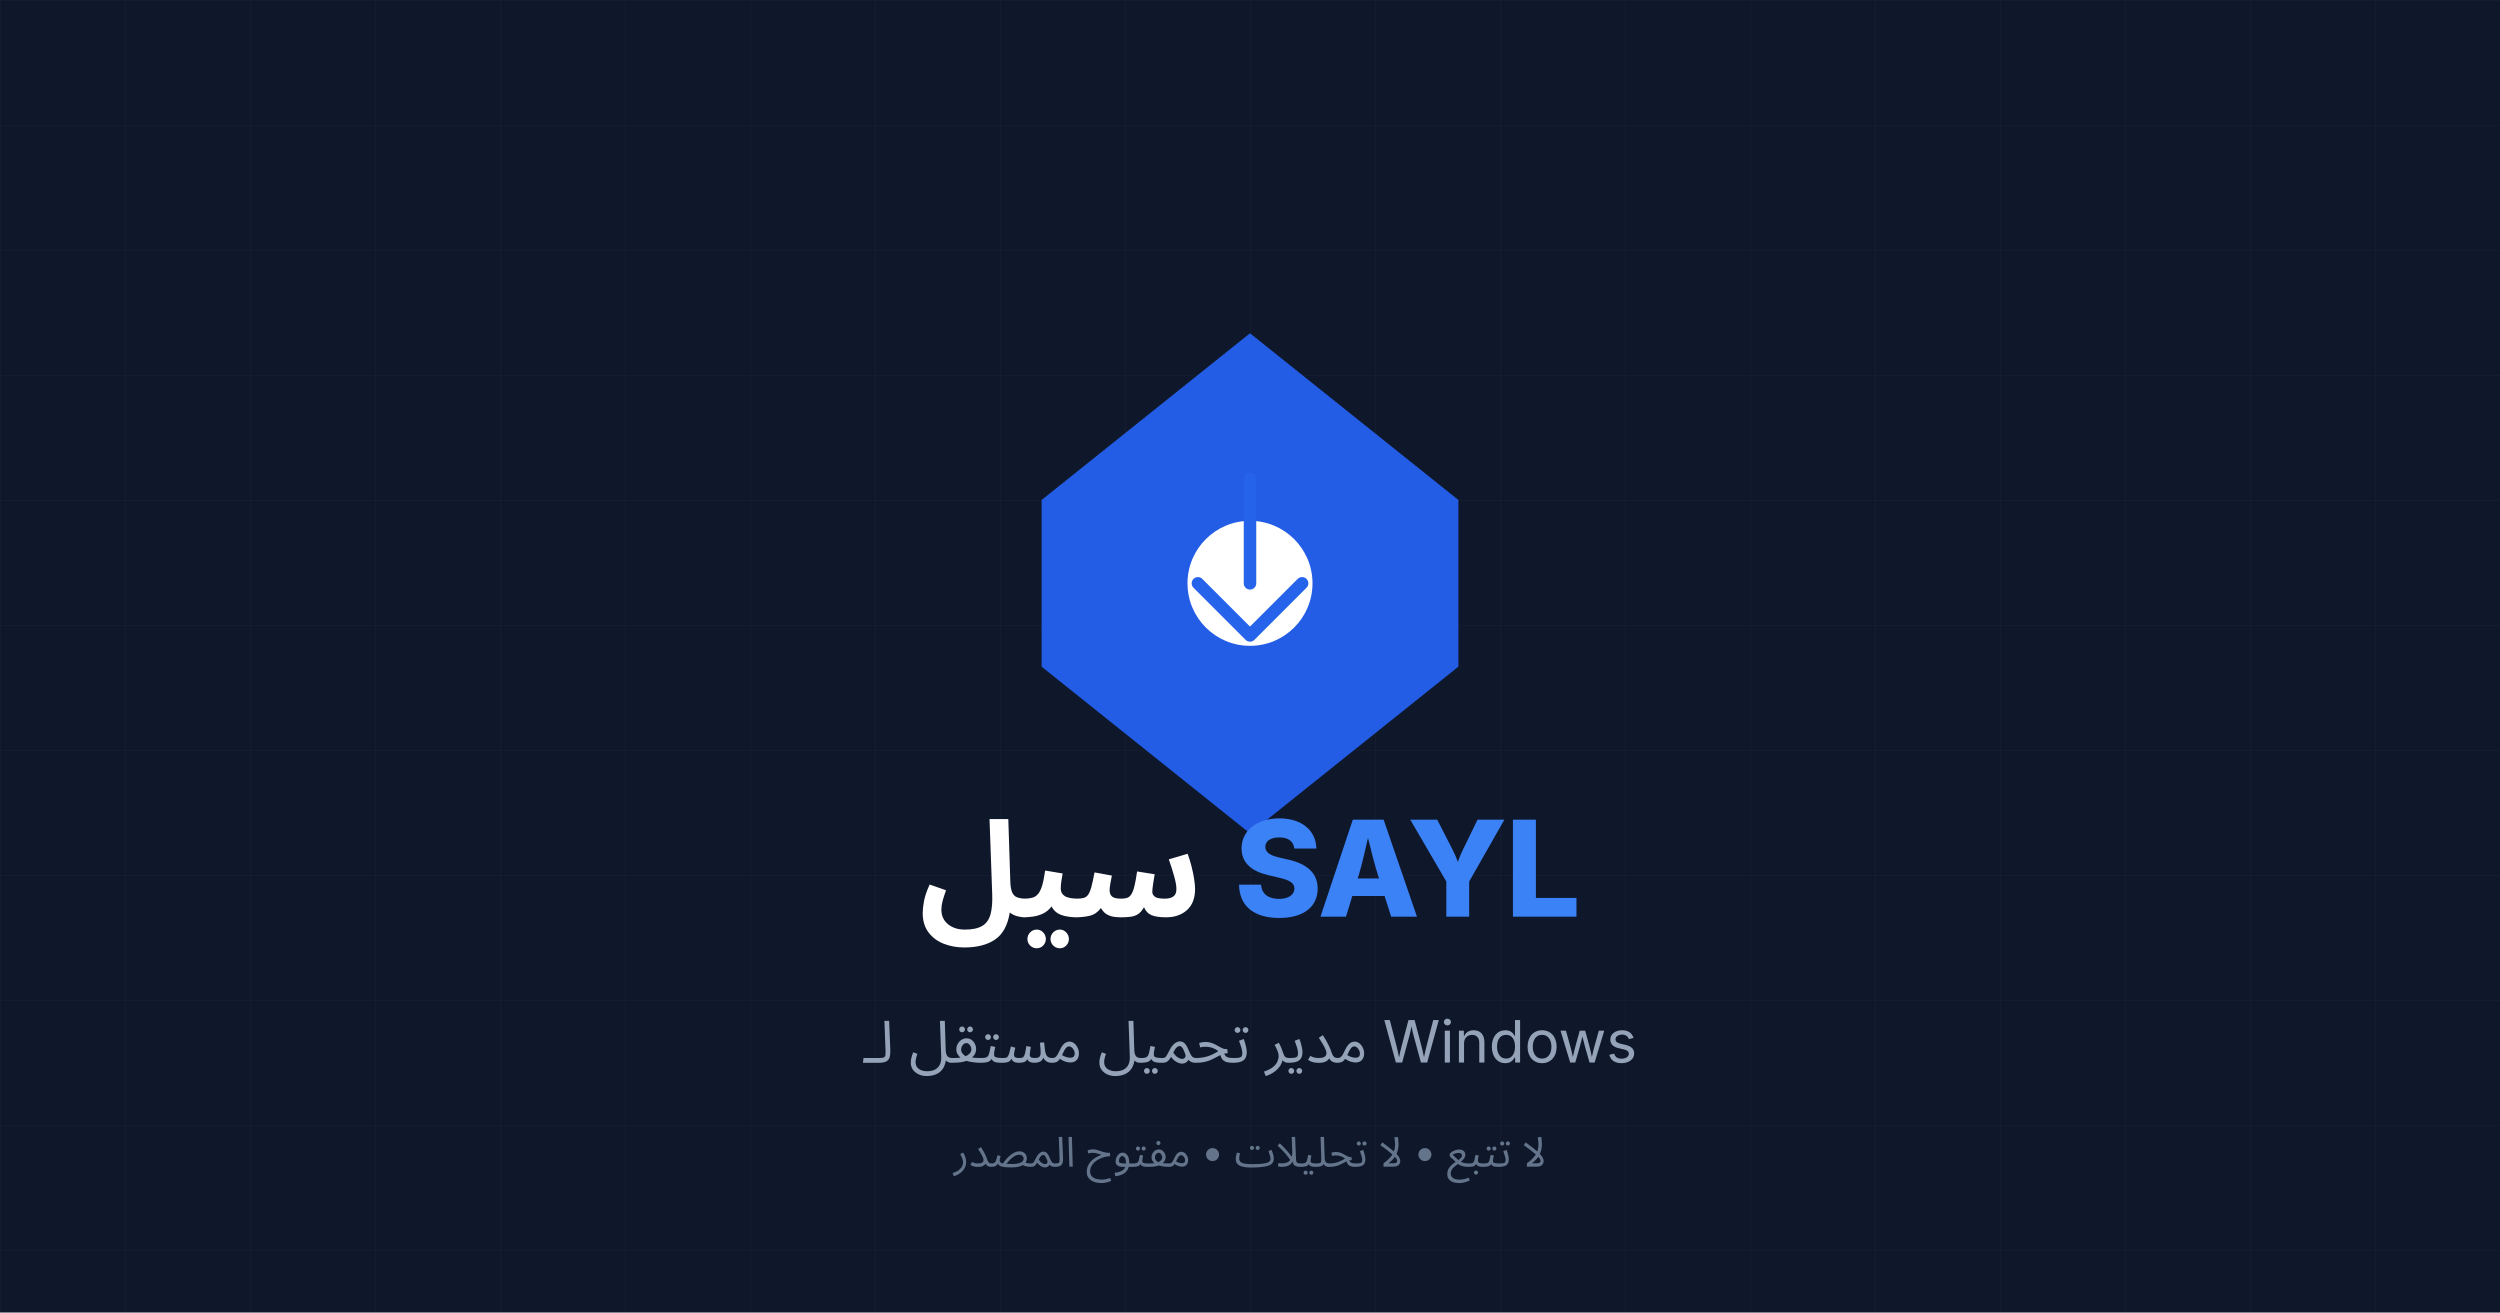
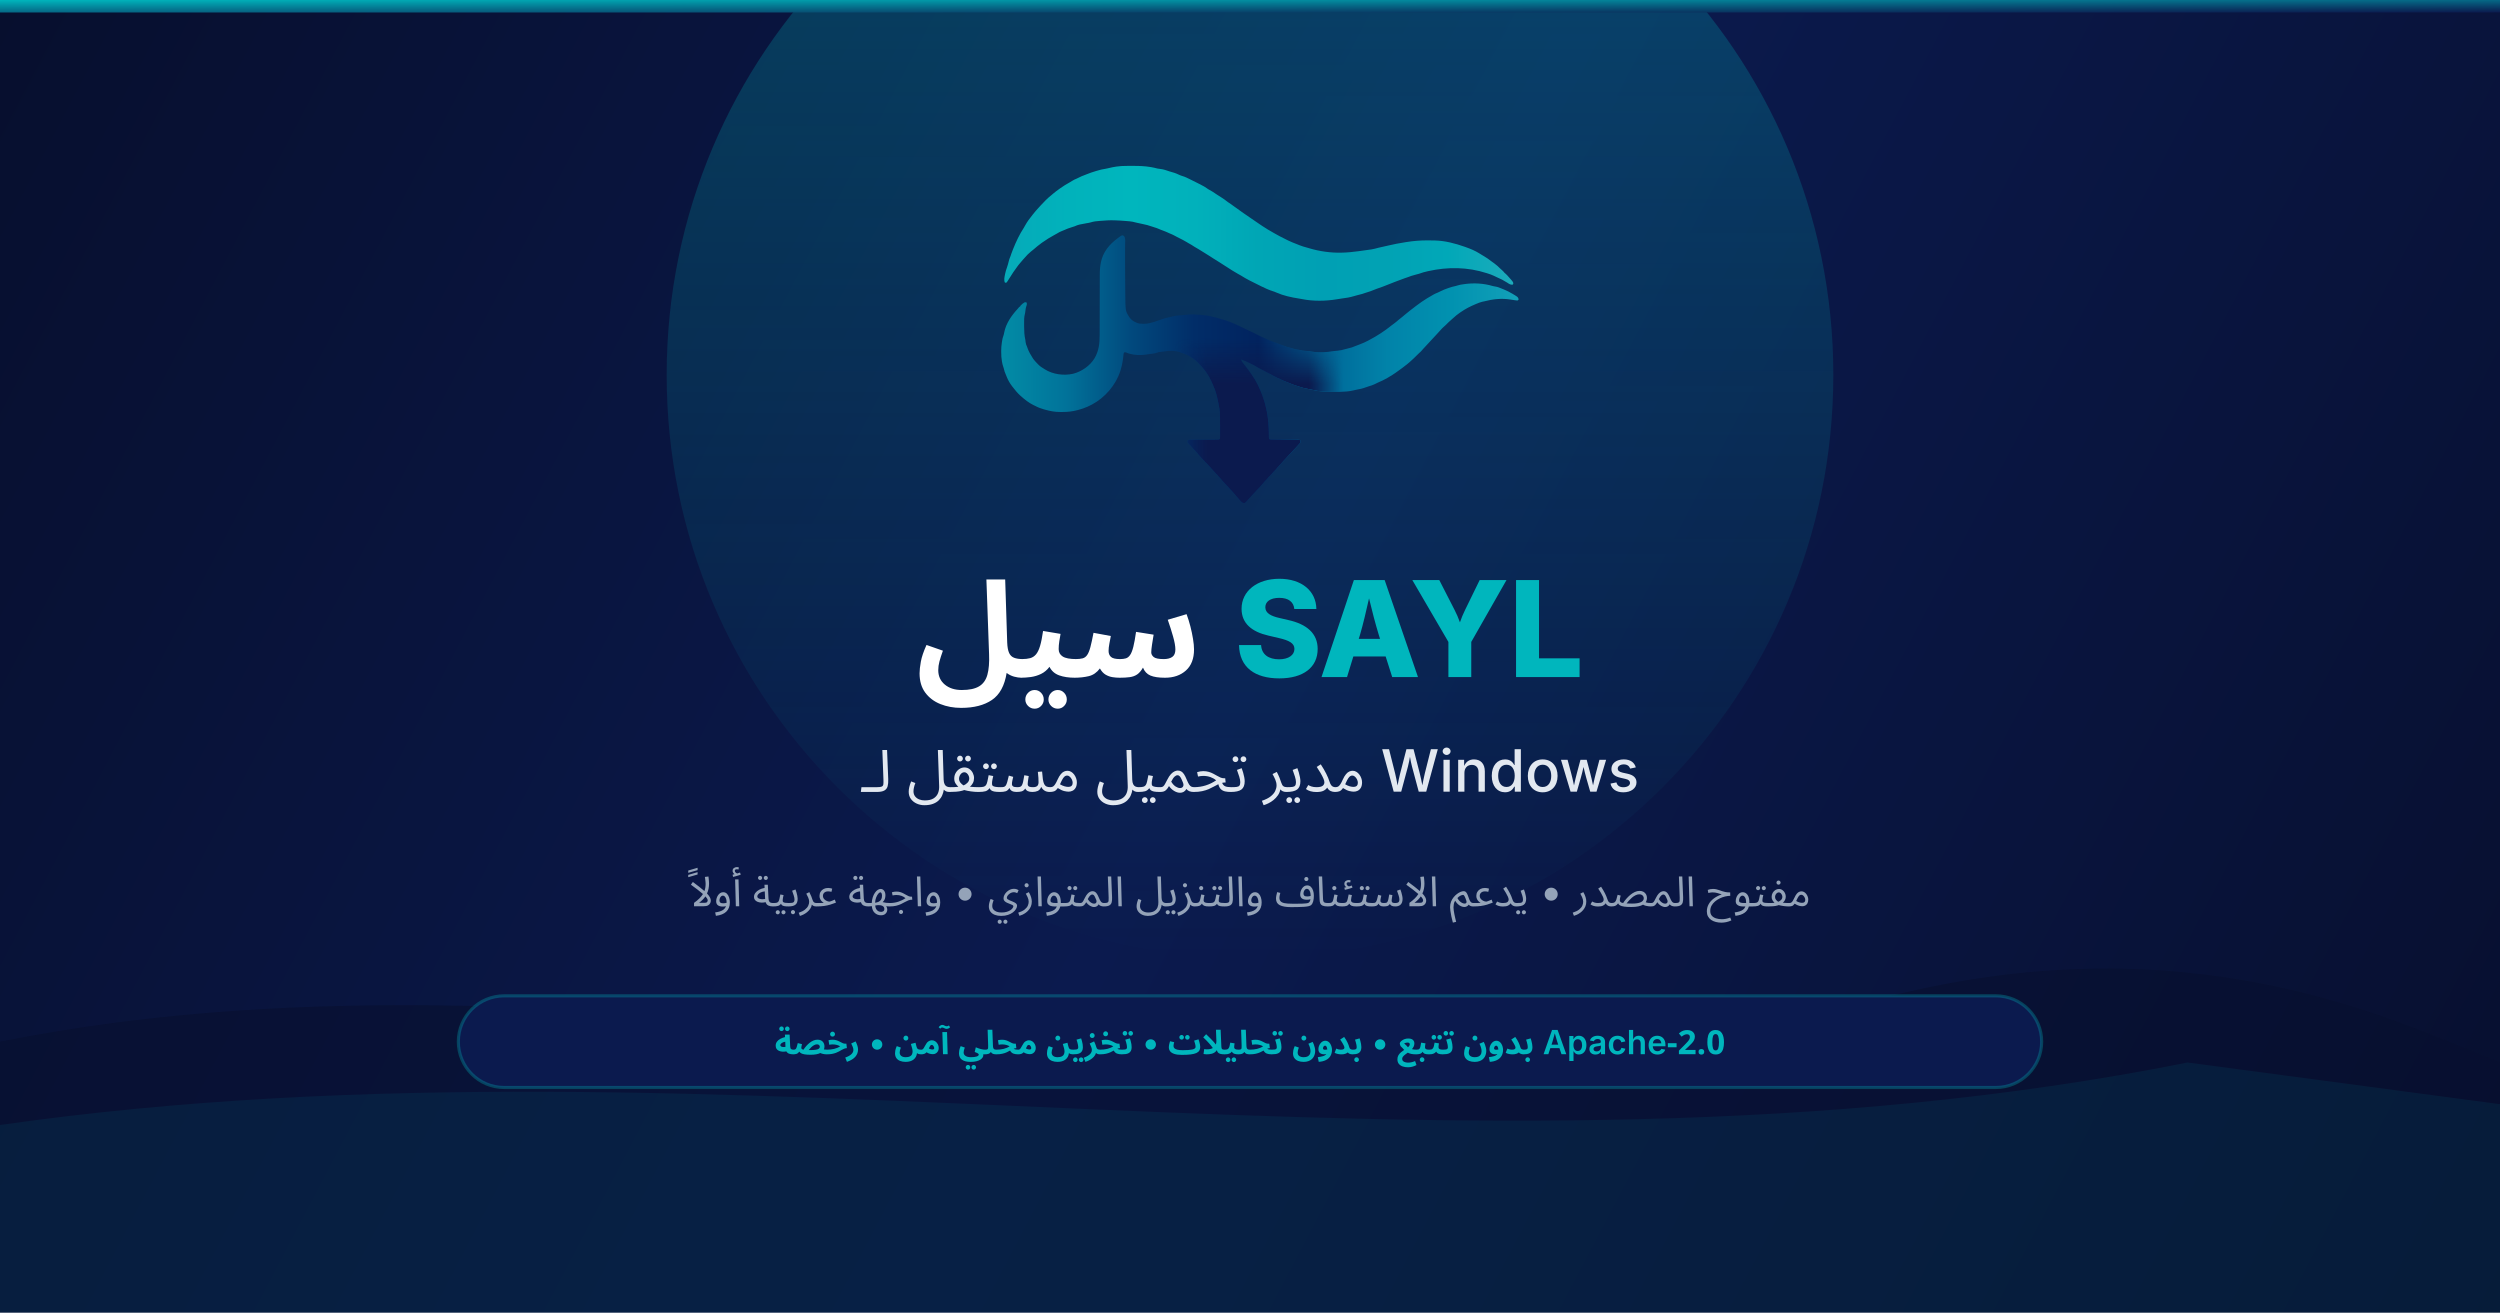
- <svg xmlns="http://www.w3.org/2000/svg" viewBox="0 0 1200 630" fill="none">
-   <rect width="1200" height="630" fill="#0f172a" />
-   <g opacity="0.05">
-     <rect x="0" y="0" width="1200" height="630" fill="url(#grid)" />
+ <svg xmlns="http://www.w3.org/2000/svg" viewBox="0 0 1200 630" width="1200" height="630">
+   <defs>
+     <linearGradient id="bg-grad" x1="0" y1="0" x2="1200" y2="630" gradientUnits="userSpaceOnUse">
+       <stop offset="0%" stop-color="#070F2E" />
+       <stop offset="50%" stop-color="#0B1A4E" />
+       <stop offset="100%" stop-color="#070F2E" />
+     </linearGradient>
+     <linearGradient id="accent-grad" x1="0" y1="0" x2="1" y2="1">
+       <stop offset="0%" stop-color="#00B6BD" />
+       <stop offset="100%" stop-color="#0B1A4E" />
+     </linearGradient>
+     <linearGradient id="glow-teal" x1="0" y1="0" x2="0" y2="1">
+       <stop offset="0%" stop-color="#00B6BD" stop-opacity="0.3" />
+       <stop offset="100%" stop-color="#00B6BD" stop-opacity="0" />
+     </linearGradient>
+     <defs>
+       <linearGradient id="gw" gradientUnits="userSpaceOnUse" x1="426" y1="0" x2="2214" y2="0">
+         <stop offset="0.000" stop-color="#06AAB9" />
+         <stop offset="0.125" stop-color="#01B2BB" />
+         <stop offset="0.250" stop-color="#00B6BD" />
+         <stop offset="0.375" stop-color="#01B1BB" />
+         <stop offset="0.500" stop-color="#00A6B5" />
+         <stop offset="0.625" stop-color="#00A0B4" />
+         <stop offset="0.750" stop-color="#01A2B4" />
+         <stop offset="0.875" stop-color="#01A8B8" />
+         <stop offset="1.000" stop-color="#1CABBB" />
+       </linearGradient>
+       <linearGradient id="gs" gradientUnits="userSpaceOnUse" x1="414" y1="0" x2="2232" y2="0">
+         <stop offset="0.000" stop-color="#028CA6" />
+         <stop offset="0.125" stop-color="#01739A" />
+         <stop offset="0.250" stop-color="#014A7E" />
+         <stop offset="0.375" stop-color="#012D68" />
+         <stop offset="0.500" stop-color="#01235F" />
+         <stop offset="0.625" stop-color="#006798" />
+         <stop offset="0.750" stop-color="#0183A9" />
+         <stop offset="0.875" stop-color="#0192B0" />
+         <stop offset="1.000" stop-color="#12A0B8" />
+       </linearGradient>
+     </defs>
+     <linearGradient id="gv" gradientUnits="userSpaceOnUse" x1="0" y1="1170" x2="0" y2="1332">
+       <stop offset="0" stop-color="#0B1A4E" stop-opacity="0" />
+       <stop offset="1" stop-color="#0B1A4E" />
+     </linearGradient>
+     <linearGradient id="gh" gradientUnits="userSpaceOnUse" x1="1020" y1="0" x2="1620" y2="0">
+       <stop offset="0" stop-color="#fff" stop-opacity="0" />
+       <stop offset=".2" stop-color="#fff" />
+       <stop offset=".8" stop-color="#fff" />
+       <stop offset="1" stop-color="#fff" stop-opacity="0" />
+     </linearGradient>
+     <mask id="mh">
+       <rect width="2412" height="3060" fill="url(#gh)" />
+     </mask>
+     <clipPath id="cw">
+       <path d="M0 0 C1.37 -0 2.75 -0.01 4.16 -0.01 C7.06 -0.02 9.95 -0.02 12.85 -0.02 C17.21 -0.02 21.57 -0.04 25.93 -0.06 C45.93 -0.1 65.5 0.73 85.26 4.04 C85.78 4.13 85.78 4.13 88.43 4.56 C95.64 5.77 102.67 7.41 109.73 9.32 C113.45 10.18 117.02 10.58 120.82 10.92 C131.47 12.07 141.39 15.79 151.49 19.21 C157.23 21.11 163.03 22.81 168.88 24.36 C174.75 26.09 180.23 28.73 185.78 31.26 C189.68 33.02 193.5 34.66 197.63 35.79 C206.99 38.5 215.71 42.78 224.38 47.17 C225.7 47.83 227.02 48.49 228.38 49.17 C240.38 55.17 240.38 55.17 244.48 57.22 C246.85 58.4 249.22 59.58 251.59 60.74 C258.4 64.08 265.11 67.58 271.76 71.23 C272.49 71.63 273.23 72.03 273.99 72.44 C277.75 74.53 281.28 76.76 284.7 79.36 C288.38 82.17 288.38 82.17 292.01 83.98 C300.87 88.41 308.99 94.21 317.21 99.73 C319.58 101.3 321.98 102.83 324.38 104.36 C325.3 104.94 326.23 105.53 327.18 106.13 C329.57 107.65 331.97 109.16 334.37 110.67 C342.69 115.94 350.5 121.49 358.18 127.68 C361.87 130.55 365.71 133 369.69 135.44 C373.65 137.98 377.33 140.86 381.07 143.71 C384.84 146.5 388.69 149.16 392.57 151.79 C397.66 155.26 402.59 158.81 407.4 162.64 C410.92 165.36 414.66 167.74 418.38 170.17 C426.4 175.41 434.28 180.77 442.01 186.42 C451.14 193.09 460.53 199.35 469.97 205.57 C473.39 207.84 476.79 210.13 480.2 212.42 C492.95 220.91 505.98 228.76 519.38 236.17 C521.57 237.39 523.76 238.62 525.94 239.85 C529.75 241.97 533.56 244.07 537.38 246.17 C538.8 246.95 540.23 247.73 541.69 248.53 C560.66 258.79 580.3 268.21 600.52 275.73 C604.29 277.13 607.98 278.67 611.7 280.23 C620.22 283.67 629.01 286.05 637.87 288.46 C640.39 289.17 642.89 289.93 645.39 290.7 C680.89 301.41 721.37 307.19 758.38 306.17 C759.23 306.15 760.09 306.14 760.96 306.13 C780.25 305.8 799.27 303.66 818.38 301.17 C819.34 301.04 820.3 300.92 821.29 300.79 C868.33 294.65 868.33 294.65 889.81 288.84 C895.08 287.46 900.42 286.39 905.75 285.26 C911.75 283.99 917.72 282.62 923.68 281.17 C944.1 276.29 964.57 272.46 985.32 269.23 C986.53 269.04 987.74 268.85 988.99 268.65 C1013.27 264.85 1037.24 262.77 1061.82 262.92 C1062.84 262.92 1063.87 262.93 1064.92 262.93 C1071.74 262.97 1078.56 263.05 1085.38 263.17 C1086.67 263.19 1087.96 263.21 1089.29 263.23 C1124.45 264.06 1160.42 273.54 1193.38 285.17 C1193.99 285.38 1193.99 285.38 1197.07 286.46 C1214.47 292.61 1230.74 299.3 1246.38 309.17 C1248.59 310.52 1250.8 311.88 1253.01 313.23 C1254.05 313.88 1255.09 314.52 1256.16 315.19 C1258.39 316.56 1260.65 317.9 1262.92 319.21 C1271.58 324.22 1279.41 329.83 1287.26 335.98 C1290.89 338.82 1294.64 341.44 1298.45 344.04 C1306.18 349.5 1312.84 355.95 1319.63 362.5 C1321.91 364.67 1324.26 366.73 1326.63 368.79 C1329.59 371.38 1331.94 374.09 1334.38 377.17 C1335.64 378.29 1336.91 379.39 1338.2 380.48 C1341.66 383.45 1344.65 386.59 1347.6 390.07 C1349.49 392.29 1351.43 394.45 1353.38 396.61 C1365.52 410.33 1365.52 410.33 1365.38 416.17 C1364.72 417.16 1364.06 418.15 1363.38 419.17 C1355.51 420.08 1350.5 416.34 1344.2 412.11 C1332.42 404.47 1319.97 397.95 1306.95 392.71 C1303.89 391.39 1301.01 389.92 1298.06 388.37 C1290.32 384.47 1282.24 381.86 1274.01 379.23 C1273.2 378.97 1272.4 378.71 1271.56 378.45 C1204.03 356.82 1135.37 355.91 1066.38 371.17 C1065.88 371.28 1065.88 371.28 1063.32 371.83 C1052.75 374.14 1042.63 377 1032.47 380.77 C1028.4 382.16 1024.4 383.14 1020.2 384.04 C1010.41 386.21 1001.25 389.73 991.9 393.24 C988.5 394.49 985.07 395.62 981.63 396.73 C974.61 399.03 967.75 401.7 960.87 404.41 C955.51 406.51 950.12 408.52 944.71 410.52 C939.59 412.47 934.51 414.51 929.42 416.56 C922.92 419.15 916.4 421.7 909.88 424.23 C908.6 424.73 907.31 425.24 905.99 425.76 C898.3 428.74 890.56 431.47 882.72 434.04 C878.63 435.42 874.72 437.02 870.76 438.73 C864.9 441.19 859.1 443.31 853.01 445.07 C850.15 445.94 847.33 446.85 844.51 447.82 C834.82 451.15 825.25 454.06 815.23 456.27 C811.69 457.1 808.28 458.07 804.82 459.17 C789.54 463.94 774.67 466.3 758.8 468.23 C753.26 468.91 747.81 469.76 742.32 470.79 C703.67 477.4 658.3 477.97 619.84 470.06 C616.26 469.34 612.72 468.73 609.12 468.18 C582.41 464 554.51 458.14 529.7 447.11 C525.03 445.04 520.46 443.13 515.55 441.73 C509.64 440.02 504.04 437.69 498.38 435.29 C497.87 435.08 497.87 435.08 495.3 434.02 C488.86 431.31 482.6 428.36 476.38 425.17 C475.24 424.59 474.09 424.02 472.91 423.43 C461.4 417.68 449.89 411.92 438.38 406.17 C437.06 405.51 435.73 404.86 434.36 404.18 C424.12 399 414.26 393.14 404.53 387.07 C401.36 385.16 398.15 383.4 394.88 381.67 C388.19 378.12 381.79 374.2 375.38 370.17 C374.66 369.71 373.93 369.26 373.19 368.79 C361.21 361.26 349.27 353.67 337.43 345.93 C336.55 345.36 335.68 344.79 334.78 344.2 C333.07 343.09 331.36 341.98 329.66 340.86 C324.73 337.64 319.74 334.56 314.69 331.55 C311.63 329.71 308.63 327.79 305.63 325.86 C304.45 325.09 303.26 324.32 302.04 323.54 C299.6 321.96 297.16 320.38 294.73 318.8 C288.85 315.01 282.96 311.26 276.94 307.69 C269.86 303.47 262.86 299.13 255.95 294.67 C250.63 291.26 245.16 288.18 239.67 285.08 C236.2 283.06 232.9 280.87 229.59 278.6 C226.26 276.44 222.77 274.6 219.25 272.76 C216.98 271.5 214.75 270.14 212.54 268.75 C208.56 266.28 204.53 264.04 200.38 261.86 C199.65 261.47 198.92 261.09 198.17 260.69 C191.83 257.37 185.42 254.18 179 251 C175.97 249.47 173.02 247.85 170.07 246.17 C164.35 242.98 158.34 240.53 152.28 238.06 C148.55 236.53 144.92 234.93 141.32 233.11 C137.3 231.13 133.32 229.66 129.07 228.23 C124.2 226.55 119.47 224.84 114.82 222.61 C109.33 220.01 103.68 218.29 97.88 216.55 C94.68 215.57 91.54 214.54 88.39 213.44 C78.26 209.89 68.37 207.15 57.79 205.2 C51.38 204.02 45.04 202.53 38.7 201.04 C37.61 200.79 36.52 200.53 35.4 200.27 C34.36 200.03 33.32 199.79 32.25 199.54 C31.23 199.3 30.22 199.07 29.17 198.82 C26.84 198.28 24.51 197.69 22.19 197.09 C14.91 195.69 7.58 195.19 0.2 194.61 C-1.42 194.48 -3.03 194.35 -4.69 194.21 C-15.81 193.34 -26.92 192.52 -38.07 192.24 C-39.77 192.19 -41.47 192.14 -43.17 192.07 C-59.1 191.48 -74.93 192.69 -90.8 193.92 C-91.87 194 -92.94 194.07 -94.05 194.16 C-104.91 194.97 -115.23 195.86 -125.65 199.24 C-130.23 200.68 -134.88 201.37 -139.62 202.11 C-147.62 203.43 -155.57 204.91 -163.49 206.67 C-164.38 206.86 -165.26 207.05 -166.17 207.24 C-172.03 208.57 -177.14 210.67 -182.62 213.17 C-185.73 214.21 -188.85 215.21 -191.99 216.17 C-202.53 219.43 -212.51 223.01 -222.48 227.73 C-225.23 228.99 -227.98 230.1 -230.8 231.17 C-235.12 232.85 -238.89 235.04 -242.81 237.48 C-246.04 239.42 -249.34 241.17 -252.68 242.92 C-268.02 251.06 -282.44 260.17 -296.62 270.17 C-297.69 270.92 -298.77 271.68 -299.88 272.46 C-309.86 279.6 -319.15 287.59 -328.49 295.55 C-331.18 297.8 -333.91 299.96 -336.68 302.11 C-344.84 308.58 -352.11 316.2 -358.85 324.12 C-361.01 326.63 -363.25 329.05 -365.49 331.48 C-376.47 343.55 -386.64 356.54 -395.62 370.17 C-396.74 371.75 -397.86 373.34 -398.99 374.92 C-401.92 379.08 -404.57 383.35 -407.16 387.74 C-409.01 390.83 -411.01 393.81 -413.04 396.79 C-415.47 400.44 -417.78 404.16 -420.1 407.88 C-421.62 410.17 -421.62 410.17 -423.62 412.17 C-425.27 412.17 -426.92 412.17 -428.62 412.17 C-433.01 403.37 -430.36 392.78 -428.49 383.48 C-428.27 382.34 -428.04 381.2 -427.81 380.02 C-426.23 372.31 -424.06 365.08 -421.23 357.73 C-418.75 350.72 -416.97 343.54 -415.15 336.34 C-413.92 331.56 -412.67 327 -410.59 322.51 C-408.84 318.67 -407.61 314.92 -406.45 310.86 C-404.84 305.66 -402.73 300.65 -400.68 295.61 C-400.25 294.53 -399.82 293.46 -399.38 292.36 C-389.14 266.96 -377.23 241.41 -362.12 218.52 C-360.52 216.02 -359.13 213.47 -357.74 210.86 C-350.4 197.24 -341.24 185.21 -331.62 173.17 C-331.05 172.46 -330.49 171.75 -329.91 171.02 C-323.45 162.87 -316.8 154.99 -309.66 147.43 C-307.21 144.81 -304.82 142.16 -302.44 139.48 C-297.38 133.84 -292.09 128.46 -286.74 123.11 C-285.83 122.18 -284.91 121.25 -283.96 120.29 C-277.83 114.14 -271.4 108.59 -264.62 103.17 C-262.53 101.38 -260.44 99.59 -258.37 97.79 C-251.38 91.87 -244.08 86.48 -236.62 81.17 C-235.54 80.4 -234.45 79.62 -233.34 78.83 C-222.41 71.14 -211.15 63.92 -199.33 57.67 C-196.16 55.91 -193.12 53.98 -190.05 52.04 C-185.59 49.27 -181.33 47.09 -176.41 45.29 C-172.71 43.8 -169.22 41.98 -165.68 40.17 C-160.44 37.52 -155.32 35.17 -149.77 33.29 C-146.32 32.06 -142.93 30.69 -139.54 29.3 C-130.02 25.41 -120.49 22.07 -110.62 19.17 C-108.73 18.58 -106.84 18 -104.96 17.41 C-93.98 14.05 -83.36 11.41 -71.97 9.84 C-67.87 9.21 -63.99 8.31 -59.99 7.23 C-53 5.39 -46 4.12 -38.87 2.98 C-37.84 2.81 -36.81 2.65 -35.75 2.47 C-23.82 0.62 -12.06 0.01 0 0 Z " transform="translate(855.6172,562.832)" />
+     </clipPath>
+     <g clip-path="url(#cw)">
+       <rect x="0" y="0" width="2412" height="3060" fill="url(#gw)" />
+     </g>
+     <clipPath id="cs">
+       <path d="M0 0 C6.47 7.14 4.12 21.78 4.08 30.67 C4.06 33.42 4.06 36.16 4.05 38.91 C4.04 42.92 4.03 46.93 4.02 50.93 C3.99 61.8 3.98 72.67 3.97 83.54 C3.97 84.67 3.97 85.81 3.97 86.98 C3.97 114.01 4.16 141.04 4.41 168.07 C4.44 171.66 4.47 175.26 4.5 178.86 C4.54 184.57 4.6 190.28 4.65 195.99 C4.67 198.08 4.69 200.17 4.71 202.26 C5.24 264.74 5.24 264.74 18 285 C18.52 285.83 19.04 286.65 19.57 287.5 C25.39 295.89 32.8 300.94 42 305 C42.79 305.38 43.59 305.77 44.4 306.16 C51.18 309.23 57.61 309.8 65 310 C65.87 310.03 66.74 310.06 67.63 310.09 C77.99 310.25 87.13 309.24 96.97 305.97 C100 305 100 305 104.69 304 C108.87 303.03 112.51 301.66 116.46 300.01 C119.8 298.68 123.2 297.71 126.64 296.71 C128.73 296.08 130.78 295.33 132.81 294.56 C141.71 291.24 150.67 288.72 159.98 286.85 C162.97 286.22 165.91 285.53 168.86 284.77 C182.18 281.43 195.14 280.02 208.83 279.21 C215.42 278.77 221.98 278.05 228.54 277.37 C242.16 276.28 255.7 277.23 269.28 278.43 C272.17 278.69 275.05 278.91 277.94 279.14 C291.01 280.24 303.32 282.7 316 286 C318.43 286.55 320.87 287.1 323.31 287.62 C328.06 288.71 332.45 290.26 337 292 C338.79 292.46 340.58 292.89 342.38 293.31 C350.76 295.33 358.86 298.19 367 301 C367.97 301.33 368.93 301.66 369.93 302 C375.94 304.1 381.81 306.54 387.69 309 C388.48 309.33 389.28 309.66 390.1 310.01 C395.17 312.15 400.09 314.51 405 317 C408 318.42 411 319.84 414 321.25 C420.07 324.11 426.08 327.03 432.06 330.06 C437.58 332.85 443.15 335.41 448.81 337.88 C456.18 341.1 463.29 344.67 470.37 348.5 C474.69 350.83 479.05 352.97 483.56 354.93 C486.33 356.14 489.07 357.4 491.81 358.66 C492.83 359.12 493.84 359.59 494.88 360.07 C496.96 361.02 499.04 361.98 501.12 362.93 C515.4 369.49 529.77 375.26 544.62 380.41 C549.4 382.07 554.15 383.79 558.88 385.62 C568.73 389.46 578.38 393.11 588.77 395.23 C592 396 592 396 596.2 397.46 C601.36 399.22 606.57 400.16 611.94 401.06 C613.8 401.39 615.66 401.71 617.53 402.04 C618.44 402.19 619.36 402.35 620.3 402.51 C622.87 402.98 625.42 403.51 627.98 404.06 C633.42 405.16 638.85 405.59 644.38 406 C651.41 406.56 658.32 407.24 665.26 408.53 C689.76 412.73 715.58 410.55 739.9 406.47 C744.69 405.74 749.49 405.37 754.31 405 C762.88 404.29 770.78 402.47 779 400 C780.93 399.51 782.87 399.03 784.81 398.56 C789.95 397.28 795.07 395.94 800.19 394.56 C801.65 394.17 803.1 393.78 804.61 393.38 C808.41 392.18 811.94 390.75 815.56 389.08 C821.29 386.55 827.24 384.51 833.12 382.36 C843.08 378.67 852.54 374.31 861.94 369.38 C862.94 368.85 863.94 368.32 864.98 367.78 C893.74 352.65 920.42 335.34 945.66 314.84 C948.14 312.89 950.68 311.07 953.25 309.25 C958.91 305.18 964.11 300.66 969.37 296.09 C974.09 292.07 978.98 288.27 983.88 284.46 C986.43 282.45 988.89 280.41 991.31 278.25 C994.66 275.3 998.08 272.57 1001.61 269.86 C1004.14 267.89 1006.6 265.86 1009.06 263.81 C1015.48 258.55 1022.11 253.59 1028.78 248.65 C1031.08 246.94 1033.37 245.23 1035.65 243.51 C1045.84 235.89 1056.22 228.75 1067 222 C1068.07 221.32 1069.14 220.63 1070.25 219.93 C1076.77 215.82 1083.45 212 1090.19 208.25 C1090.6 208.02 1090.6 208.02 1092.67 206.86 C1097.55 204.17 1102.45 201.95 1107.64 199.95 C1111.09 198.56 1114.34 196.85 1117.62 195.12 C1125.56 191.11 1133.61 187.92 1142 185 C1143.49 184.47 1144.98 183.95 1146.52 183.4 C1154.51 180.65 1162.37 178.27 1170.69 176.74 C1174 176 1174 176 1178.1 174.55 C1183.9 172.56 1189.82 171.75 1195.88 170.88 C1196.98 170.71 1198.09 170.54 1199.23 170.36 C1233.96 165.18 1269.18 167.02 1302.82 177.14 C1305.82 177.95 1308.68 178.42 1311.75 178.81 C1319.44 179.98 1326.46 183.04 1333.6 186.01 C1336 187 1338.4 187.96 1340.82 188.92 C1351.37 193.17 1361.23 198.14 1371 204 C1372.02 204.6 1373.04 205.19 1374.09 205.81 C1391.02 216.08 1391.02 216.08 1393 224 C1391.62 226.31 1391.62 226.31 1389 228 C1385.95 227.79 1383.02 227.45 1380 227 C1379.01 226.85 1378.02 226.7 1377.01 226.55 C1372.59 225.87 1368.18 225.17 1363.77 224.46 C1332.38 219.52 1301.6 222.93 1271 231 C1268.71 231.49 1266.42 231.97 1264.12 232.44 C1256.75 234.15 1249.95 237.02 1243 240 C1242.12 240.37 1241.24 240.74 1240.33 241.12 C1222.48 248.64 1205.96 256.93 1190 268 C1188.55 268.98 1187.11 269.97 1185.66 270.95 C1177.21 276.76 1169.43 282.92 1162 290 C1160.72 291.13 1159.42 292.26 1158.12 293.38 C1149.81 300.61 1141.77 308.14 1134.04 315.99 C1132.1 317.91 1130.09 319.68 1128 321.44 C1124.15 324.75 1120.83 328.4 1117.47 332.21 C1114.75 335.28 1111.98 338.3 1109.19 341.31 C1108.17 342.41 1107.15 343.52 1106.1 344.65 C1105.59 345.2 1105.59 345.2 1103 348 C1101.04 350.12 1099.08 352.25 1097.12 354.38 C1092.15 359.76 1087.15 365.13 1082.14 370.48 C1077.69 375.25 1073.27 380.06 1068.87 384.88 C1066.71 387.23 1064.53 389.57 1062.35 391.9 C1061.72 392.57 1061.09 393.24 1060.45 393.93 C1059.22 395.24 1058 396.54 1056.77 397.84 C1054.44 400.32 1052.16 402.79 1050.09 405.5 C1047.72 408.33 1045.03 410.63 1042.23 413.02 C1038.13 416.65 1034.34 420.6 1030.5 424.5 C1024.84 430.25 1019.12 435.75 1013 441 C1011.43 442.43 1009.87 443.87 1008.31 445.31 C1002.48 450.57 996.26 455.26 990 460 C987.92 461.62 985.83 463.25 983.75 464.88 C977.28 469.86 970.63 474.57 963.93 479.25 C961.69 480.82 959.45 482.4 957.22 484 C951.22 488.32 944.95 492.11 938.59 495.88 C935.72 497.57 932.89 499.31 930.06 501.06 C918.93 507.72 907.04 512.94 895.17 518.12 C891.71 519.68 888.4 521.34 885.06 523.12 C878.49 526.49 871.51 528.5 864.47 530.63 C861.06 531.67 857.76 532.79 854.44 534.06 C842.7 538.42 830.61 541.31 818.26 543.23 C814.94 543.83 811.82 544.57 808.57 545.44 C801.97 547.1 795.43 547.99 788.67 548.66 C788.04 548.72 788.04 548.72 784.88 549.04 C770.69 550.36 756.55 550.5 742.31 550.44 C740.97 550.44 739.62 550.43 738.23 550.43 C713.03 550.36 688.08 549.43 663.57 542.93 C659.8 541.95 656.03 541.24 652.19 540.56 C639.79 538.3 627.31 535.55 615.55 530.96 C612.65 529.87 609.72 529 606.75 528.12 C599.31 525.87 592.19 522.95 585 520 C582.44 518.98 579.88 517.96 577.31 516.94 C572.72 515.1 568.14 513.25 563.56 511.38 C562.68 511.01 561.79 510.65 560.88 510.27 C557.19 508.64 553.61 506.81 550 505 C547.15 503.69 544.29 502.37 541.44 501.06 C532.82 497.04 524.58 492.46 516.34 487.73 C509.77 483.97 503.12 480.5 496.32 477.17 C490.62 474.3 484.99 471.29 479.38 468.25 C478.34 467.69 477.31 467.14 476.25 466.57 C471.33 463.9 466.64 461.11 462 458 C459.56 456.71 457.1 455.47 454.62 454.25 C450.4 452.17 446.18 450.09 442 447.91 C432.54 443.01 423.12 439.31 413 436 C415.04 441.38 417.57 445.28 421.25 449.69 C426.26 455.78 431.08 462 435.81 468.31 C436.12 468.72 436.12 468.72 437.66 470.77 C455.15 494.18 471.3 519.72 482 547 C482.84 549.03 483.68 551.06 484.52 553.09 C503.36 599.14 511.17 645.93 511.46 695.47 C511.48 698.64 511.52 701.81 511.56 704.98 C511.56 705.95 511.56 706.91 511.56 707.91 C511.66 714.66 511.66 714.66 515 718 C518.3 718.29 521.41 718.41 524.72 718.38 C525.71 718.39 526.71 718.4 527.74 718.4 C529.9 718.41 532.07 718.41 534.24 718.41 C537.67 718.41 541.1 718.42 544.53 718.44 C551.81 718.48 559.09 718.49 566.38 718.5 C574.81 718.51 583.24 718.53 591.67 718.58 C595.05 718.59 598.43 718.59 601.81 718.58 C603.88 718.59 605.95 718.6 608.02 718.62 C608.5 718.61 608.5 718.61 610.87 718.6 C615.68 718.64 619.29 718.74 623 722 C623.84 726.43 623.41 728.37 620.94 732.15 C619.97 733.21 619 734.28 618 735.38 C616.91 736.59 615.82 737.8 614.69 739.05 C613.46 740.37 612.23 741.68 611 743 C610.35 743.7 609.71 744.39 609.04 745.11 C605.66 748.73 602.26 752.34 598.84 755.94 C595.5 759.46 592.21 763.03 588.94 766.62 C586.1 769.74 583.25 772.8 580.25 775.75 C577.43 778.57 574.81 781.48 572.21 784.5 C569.21 787.89 566.1 791.19 563 794.5 C558.23 799.59 553.56 804.73 549 810 C546.74 812.52 544.47 815.04 542.2 817.55 C540.23 819.74 538.3 821.96 536.38 824.19 C533.09 827.97 529.54 831.46 526 835 C524.82 836.32 523.66 837.66 522.5 839 C519.18 842.86 515.6 846.4 512 850 C510.3 851.94 508.61 853.89 506.91 855.84 C503.8 859.35 500.55 862.73 497.31 866.12 C491.19 872.58 485.35 879.19 479.61 885.98 C476.85 889.17 473.96 892.15 470.92 895.08 C468.45 897.55 466.2 900.19 463.92 902.83 C460.76 906.41 457.47 909.85 454.19 913.31 C449.57 918.2 444.96 923.09 440.44 928.06 C439.67 928.91 438.9 929.75 438.1 930.62 C436.73 932.18 435.39 933.76 434.09 935.38 C431.44 938.63 429.28 940.86 425.5 942.75 C420.81 943.08 418.9 941.55 415 939 C412.33 936.48 412.33 936.48 409.81 933.62 C408.87 932.56 407.93 931.5 406.95 930.41 C400.88 923.4 394.84 916.36 388.86 909.28 C384.01 903.58 379.17 898 373.8 892.79 C371.29 890.29 369.02 887.62 366.71 884.93 C365.05 883.06 363.28 881.28 361.5 879.5 C358.53 876.53 355.75 873.47 353.01 870.29 C350.6 867.54 348.11 864.87 345.62 862.19 C342.05 858.31 338.62 854.37 335.31 850.25 C332.05 846.19 328.61 842.5 324.88 838.87 C322.49 836.49 320.31 833.95 318.11 831.4 C314.27 827.03 310.26 822.81 306.28 818.56 C304.01 816.1 301.81 813.63 299.62 811.09 C295.79 806.68 291.67 802.59 287.5 798.5 C282.66 793.75 277.99 788.95 273.56 783.81 C271.47 781.39 269.3 779.04 267.12 776.69 C263.72 772.97 260.47 769.18 257.31 765.25 C253.77 760.86 250.02 756.95 246 753 C244.33 751.11 242.67 749.22 241.03 747.31 C237.61 743.42 234.07 739.63 230.55 735.83 C229.71 734.9 228.87 733.96 228 733 C227.23 732.16 226.46 731.32 225.67 730.45 C224 728 224 728 224 723 C227.88 719.12 229.68 719.53 235.09 719.32 C236.71 719.25 238.33 719.19 240.01 719.12 C247.54 718.94 255.07 718.9 262.6 718.94 C265.05 718.94 267.5 718.95 269.94 718.95 C274.17 718.97 278.4 718.98 282.62 719 C287.69 719.02 292.75 719.04 297.82 719.05 C300.95 719.06 304.08 719.07 307.21 719.09 C333.7 719.15 333.7 719.15 338 717 C339.08 713.75 339.13 711.38 339.15 707.96 C339.15 706.7 339.16 705.45 339.16 704.16 C339.17 702.8 339.17 701.43 339.17 700.03 C339.17 698.61 339.18 697.2 339.18 695.74 C339.19 691.14 339.19 686.54 339.19 681.94 C339.19 680.38 339.19 678.83 339.19 677.23 C339.14 618.86 339.14 618.86 334 594 C333.86 593.23 333.86 593.23 333.16 589.36 C329.32 568.3 323.77 546.78 314.75 527.31 C314.36 526.46 313.97 525.61 313.57 524.73 C312.77 522.99 311.96 521.25 311.16 519.51 C310.08 517.17 309.01 514.81 307.95 512.46 C299.25 493.43 288.31 476.2 273.86 461.02 C271.37 458.39 268.99 455.69 266.62 452.94 C250 434.57 227.83 419.76 204 413 C203.5 412.76 203.5 412.76 200.94 411.55 C181.95 404.06 158.54 404.3 138.9 408.28 C135.27 408.95 131.81 409.26 128.12 409.44 C124.02 409.68 120.85 410.28 117.06 411.88 C108.96 415.16 100.11 415.63 91.5 416.68 C88.44 417.07 85.41 417.58 82.38 418.12 C76.59 419.11 70.87 419.7 65 420 C63.64 420.09 62.29 420.18 60.89 420.27 C43.32 420.9 22.99 418.59 7 411 C3.69 410.62 3.69 410.62 1 411 C-1.32 414.48 -1.43 416.43 -1.82 420.56 C-1.89 421.23 -1.89 421.23 -2.24 424.63 C-2.39 426.07 -2.54 427.51 -2.69 429 C-4.42 444.48 -7.41 459.13 -12 474 C-12.26 474.86 -12.52 475.71 -12.79 476.6 C-28.31 526.07 -67.13 570.79 -112.79 595.01 C-116.83 597.07 -120.9 599.05 -125 601 C-125.64 601.3 -125.64 601.3 -128.87 602.85 C-139.31 607.63 -149.95 610.99 -161 614 C-161.86 614.23 -162.71 614.47 -163.6 614.71 C-181.24 619.49 -198.03 621.35 -216.28 621.32 C-219.36 621.31 -222.45 621.34 -225.53 621.36 C-243.8 621.42 -260.4 618.23 -278 613.31 C-279.58 612.87 -281.16 612.43 -282.79 611.98 C-293.52 608.9 -303.19 605.37 -313 600 C-315.37 598.87 -317.75 597.75 -320.12 596.62 C-335.78 588.72 -350.04 577.76 -363 566 C-363.89 565.22 -364.77 564.44 -365.68 563.63 C-375.76 554.65 -383.74 544.66 -392 534 C-392.79 533.01 -393.58 532.01 -394.39 530.99 C-402.43 520.67 -408.98 509.38 -413.75 497.19 C-414.7 494.75 -415.72 492.34 -416.75 489.94 C-419.99 482.37 -422.77 475.13 -424.3 467.03 C-425 464 -425 464 -426.45 460.28 C-428.21 455.41 -429.21 450.65 -430.12 445.56 C-430.29 444.67 -430.46 443.78 -430.64 442.87 C-432.71 431.66 -433.18 420.75 -433.19 409.38 C-433.19 408.65 -433.19 408.65 -433.22 404.96 C-433.24 395.47 -432.48 386.37 -431 377 C-430.76 375.33 -430.53 373.66 -430.29 371.98 C-429.12 364.55 -427.79 357.72 -424.96 350.75 C-423.82 347.49 -423.23 344.28 -422.62 340.88 C-416.51 308.82 -396.68 280.65 -374.9 257.11 C-373 255 -373 255 -370.88 252.23 C-370.26 251.49 -369.64 250.76 -369 250 C-368.34 250 -367.68 250 -367 250 C-366.34 248.68 -365.68 247.36 -365 246 C-360.41 240.95 -356.03 237.21 -350 234 C-348.35 234 -346.7 234 -345 234 C-343 236 -343 236 -342.69 239.62 C-343 244 -343 244 -344.43 247.64 C-346.16 252.44 -346.9 257.09 -347.5 262.12 C-348.69 271.81 -348.69 271.81 -349.75 275.9 C-352.62 286.95 -352.42 297.89 -352.34 309.23 C-352.31 312.66 -352.32 316.1 -352.32 319.53 C-352.3 335.65 -351.6 351.23 -348 367 C-347.68 369.5 -347.39 372 -347.12 374.5 C-346.32 380.84 -344.84 385.32 -342 391 C-341.4 392.68 -340.82 394.37 -340.25 396.06 C-335.8 408.48 -329.16 419.97 -322 431 C-321.37 432 -320.73 432.99 -320.08 434.02 C-316.27 439.49 -311.57 444.17 -307 449 C-306.52 449.52 -306.52 449.52 -304.07 452.16 C-297.33 459.23 -290.48 464.23 -282 469 C-281.55 469.29 -281.55 469.29 -279.25 470.76 C-250.66 488.83 -212.28 493.79 -179.52 486.45 C-149.2 478.62 -120.13 458.73 -103.74 431.75 C-88.53 405.62 -85.7 379.53 -85.71 349.78 C-85.71 347.25 -85.7 344.72 -85.69 342.19 C-85.68 336.77 -85.67 331.36 -85.66 325.94 C-85.66 317.36 -85.64 308.78 -85.61 300.2 C-85.56 281.99 -85.53 263.78 -85.5 245.56 C-85.47 225.9 -85.43 206.24 -85.38 186.57 C-85.35 178.06 -85.34 169.54 -85.33 161.03 C-85.33 155.71 -85.31 150.4 -85.3 145.09 C-85.29 142.64 -85.29 140.19 -85.29 137.75 C-85.3 104.95 -81.09 75.29 -62 48 C-61.22 46.87 -60.43 45.75 -59.62 44.59 C-49.17 30.34 -36.17 18.46 -22 8 C-20.96 7.21 -19.93 6.43 -18.86 5.62 C-6.79 -3.4 -6.79 -3.4 0 0 Z " transform="translate(847,810)" />
+     </clipPath>
+     <g clip-path="url(#cs)">
+       <rect x="0" y="0" width="2412" height="3060" fill="url(#gs)" />
+     </g>
+     <g clip-path="url(#cs)">
+       <rect mask="url(#mh)" width="2412" height="3060" fill="url(#gv)" />
+     </g>
+   </defs>
+   <rect width="1200" height="630" fill="url(#bg-grad)" />
+   <circle cx="600" cy="180" r="280" fill="url(#glow-teal)" />
+   <path d="M0 500 C 300 440, 600 560, 900 480 C 1050 440, 1150 490, 1200 510 L 1200 630 L 0 630 Z" fill="#070F2E" opacity="0.6" />
+   <path d="M0 540 C 350 490, 700 580, 1050 510 L 1200 530 L 1200 630 L 0 630 Z" fill="#00B6BD" opacity="0.08" />
+   <rect x="0" y="0" width="1200" height="6" fill="url(#accent-grad)" />
+   <g transform="translate(470, 70) scale(0.136) translate(-336, -492)">
+     <g clip-path="url(#cw)">
+       <rect x="0" y="0" width="2412" height="3060" fill="url(#gw)" />
+     </g>
+     <g clip-path="url(#cs)">
+       <rect x="0" y="0" width="2412" height="3060" fill="url(#gs)" />
+     </g>
+     <g clip-path="url(#cs)">
+       <rect mask="url(#mh)" width="2412" height="3060" fill="url(#gv)" />
+     </g>
  </g>
-   <defs>
-     <pattern id="grid" width="60" height="60" patternUnits="userSpaceOnUse">
-       <path d="M60 0H0V60" fill="none" stroke="#fff" stroke-width="0.5" />
-     </pattern>
-   </defs>
-   <g transform="translate(600, 280)">
-     <path d="M0 -120L-100 -40v80l100 80 100-80v-80L0 -120z" fill="#2563eb" />
-     <path d="M0 -120L-100 -40v80l100 80 100-80v-80L0 -120z" fill="#1d4ed8" opacity="0.3" />
-     <circle r="30" fill="#fff" />
-     <path d="M0 -50v50M-25 0l25 25 25-25" stroke="#2563eb" stroke-width="6" stroke-linecap="round" stroke-linejoin="round" />
+   <g text-anchor="middle" font-family="system-ui, -apple-system, 'Segoe UI', 'Noto Sans Arabic', Tahoma, sans-serif">
+     <text x="600" y="325" font-size="64" font-weight="800" fill="#FFFFFF" letter-spacing="-0.5">
+       سيل <tspan fill="#00B6BD">SAYL</tspan>
+     </text>
+     <text x="600" y="380" font-size="28" font-weight="500" fill="#E2E8F0">
+       مدير تحميل مستقل لـ Windows
+     </text>
+     <text x="600" y="435" font-size="20" font-weight="400" fill="#94A3B8">
+       مفتوح المصدر • يدعم الاستئناف والتنزيل المتوازي • واجهة عربية أولاً
+     </text>
+     <g transform="translate(600, 500)">
+       <rect x="-380" y="-22" width="760" height="44" rx="22" fill="#0B1A4E" stroke="#00B6BD" stroke-opacity="0.3" stroke-width="1.5" />
+       <text x="0" y="6" font-size="16" font-weight="600" fill="#00B6BD">
+         بدون تتبع  •  بدون تحليلات  •  تخزين محلي آمن  •  رخصة Apache-2.0
+       </text>
+     </g>
  </g>
-   <text x="600" y="440" text-anchor="middle" font-family="system-ui, -apple-system, 'Segoe UI', 'Noto Sans Arabic', sans-serif" font-size="64" font-weight="800" fill="#fff" letter-spacing="-1">سيل <tspan fill="#3b82f6">SAYL</tspan>
-   </text>
-   <text x="600" y="510" text-anchor="middle" font-family="system-ui, -apple-system, 'Segoe UI', 'Noto Sans Arabic', sans-serif" font-size="28" font-weight="400" fill="#94a3b8">مدير تحميل مستقل لـ Windows</text>
-   <text x="600" y="560" text-anchor="middle" font-family="system-ui, -apple-system, 'Segoe UI', 'Noto Sans Arabic', sans-serif" font-size="20" font-weight="500" fill="#64748b">لا تتبع • لا تحليلات • مفتوح المصدر</text>
</svg>
